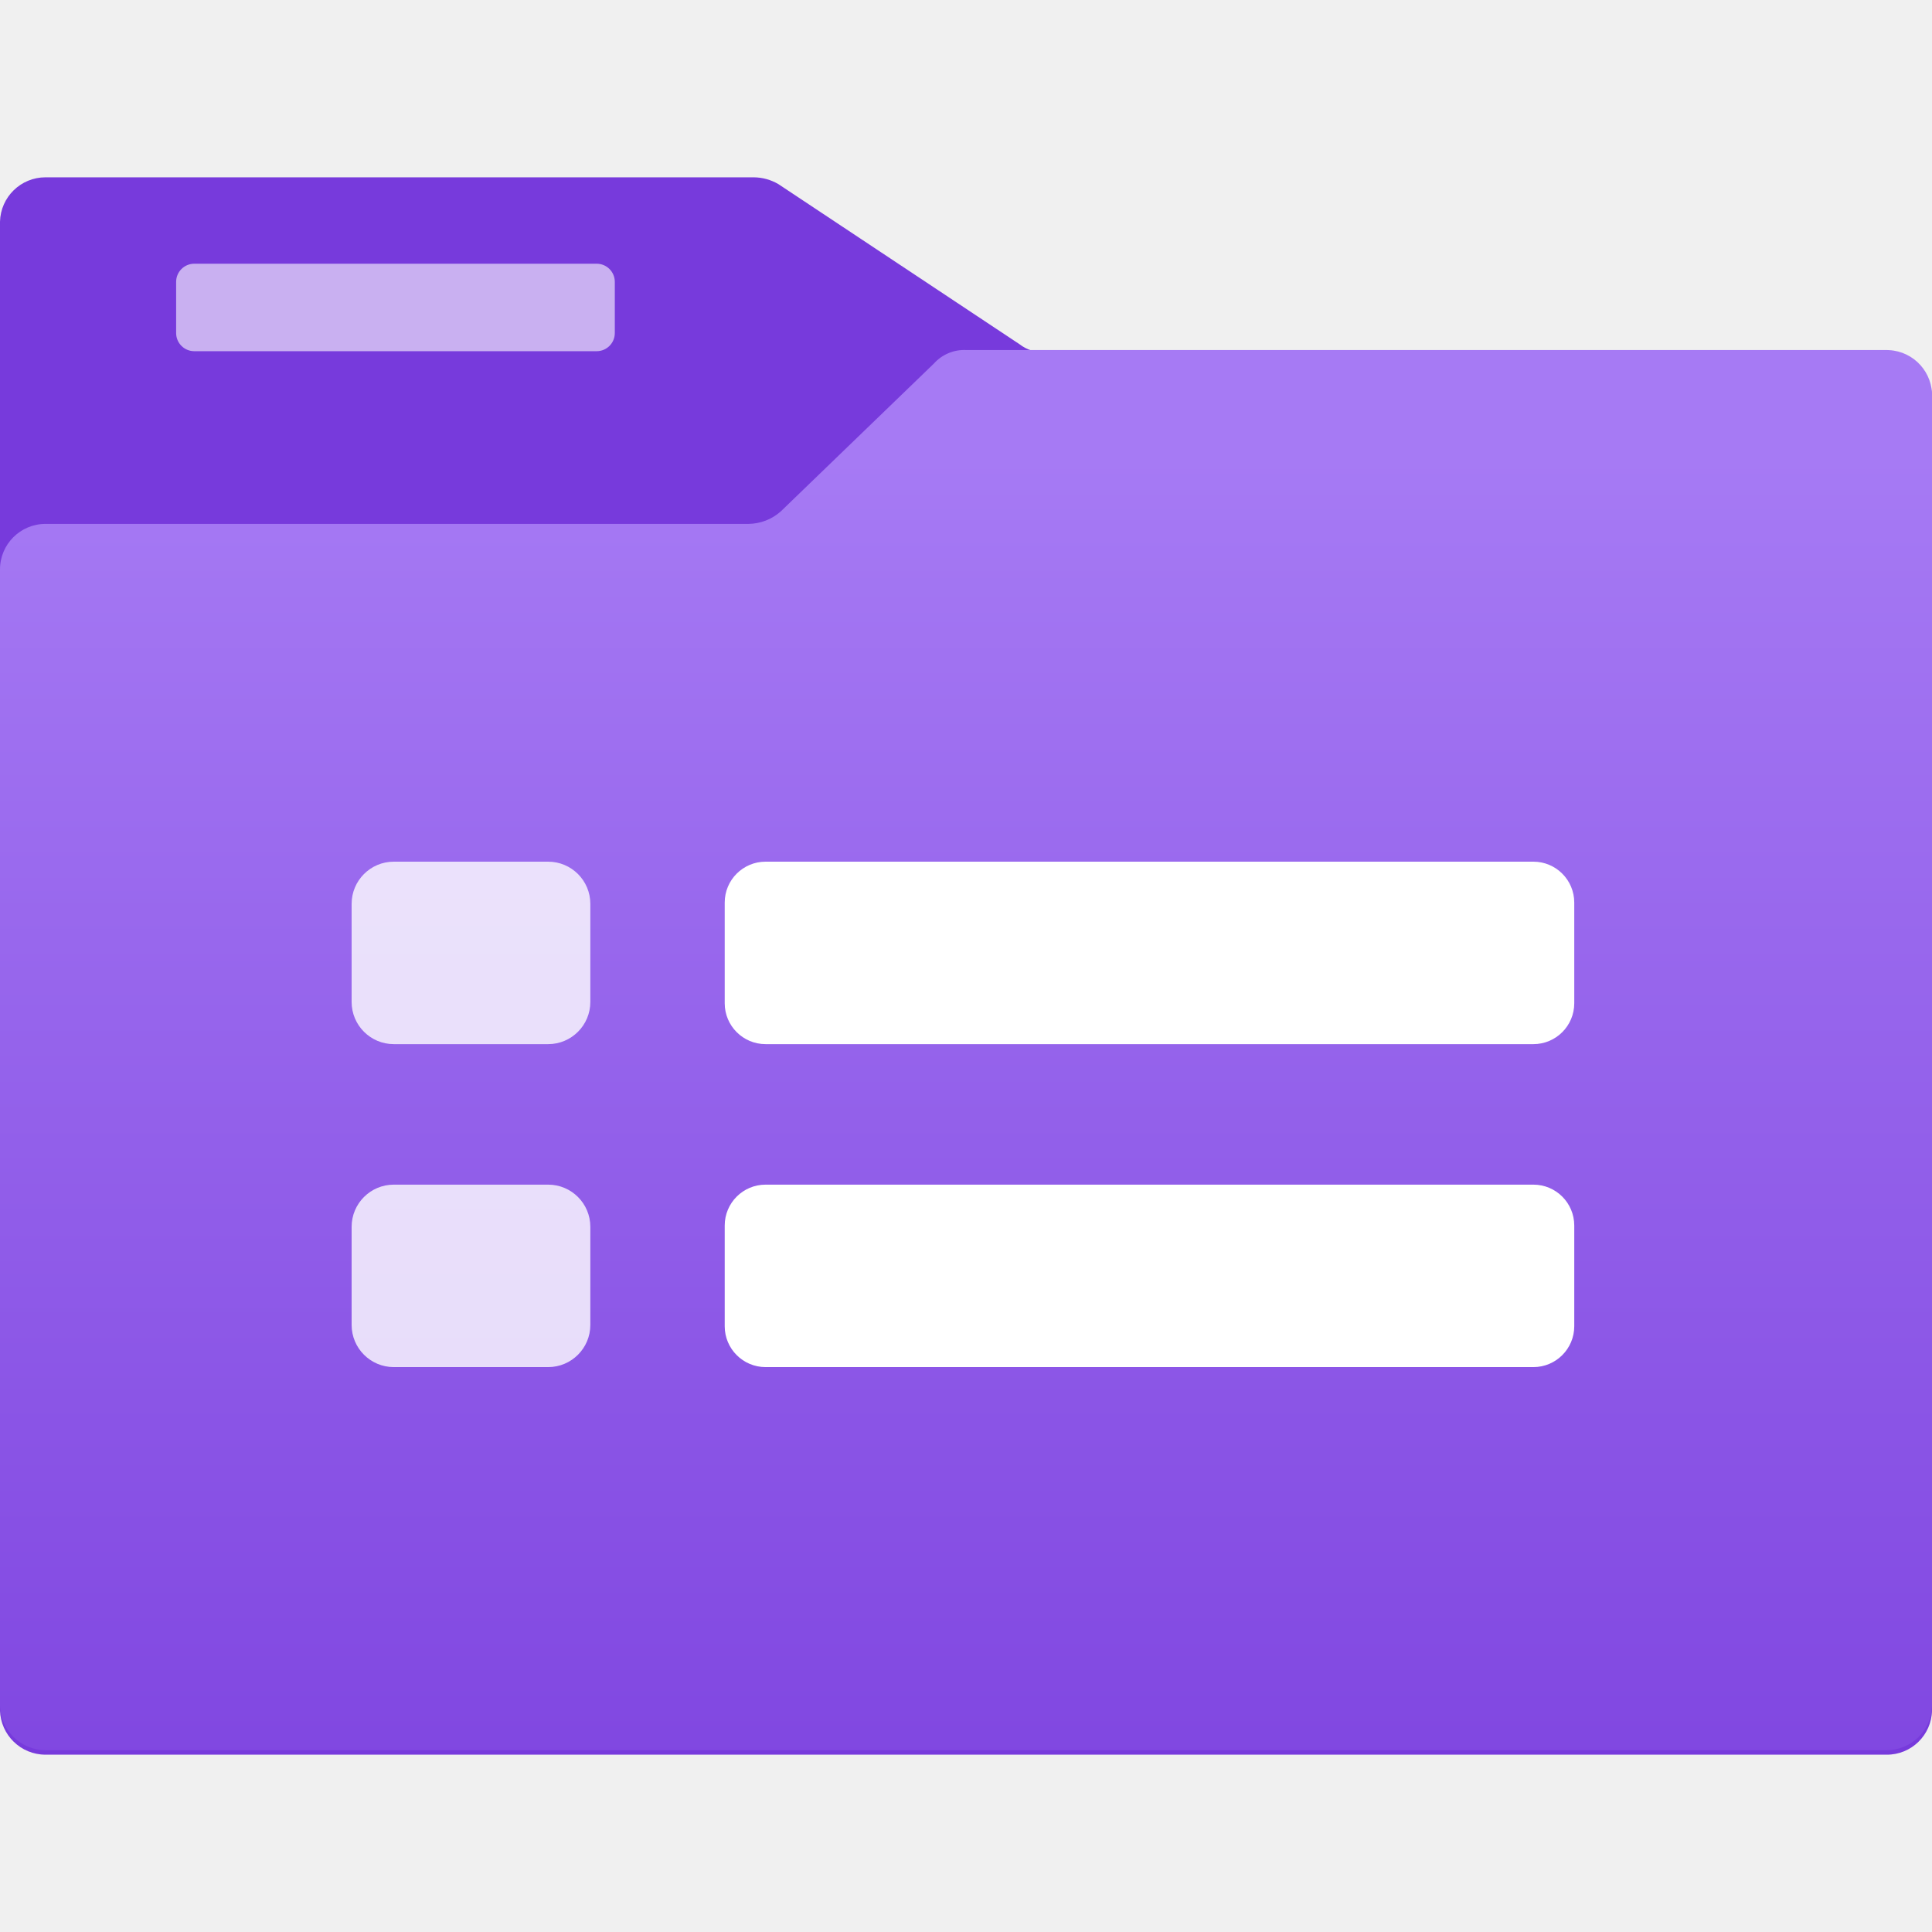
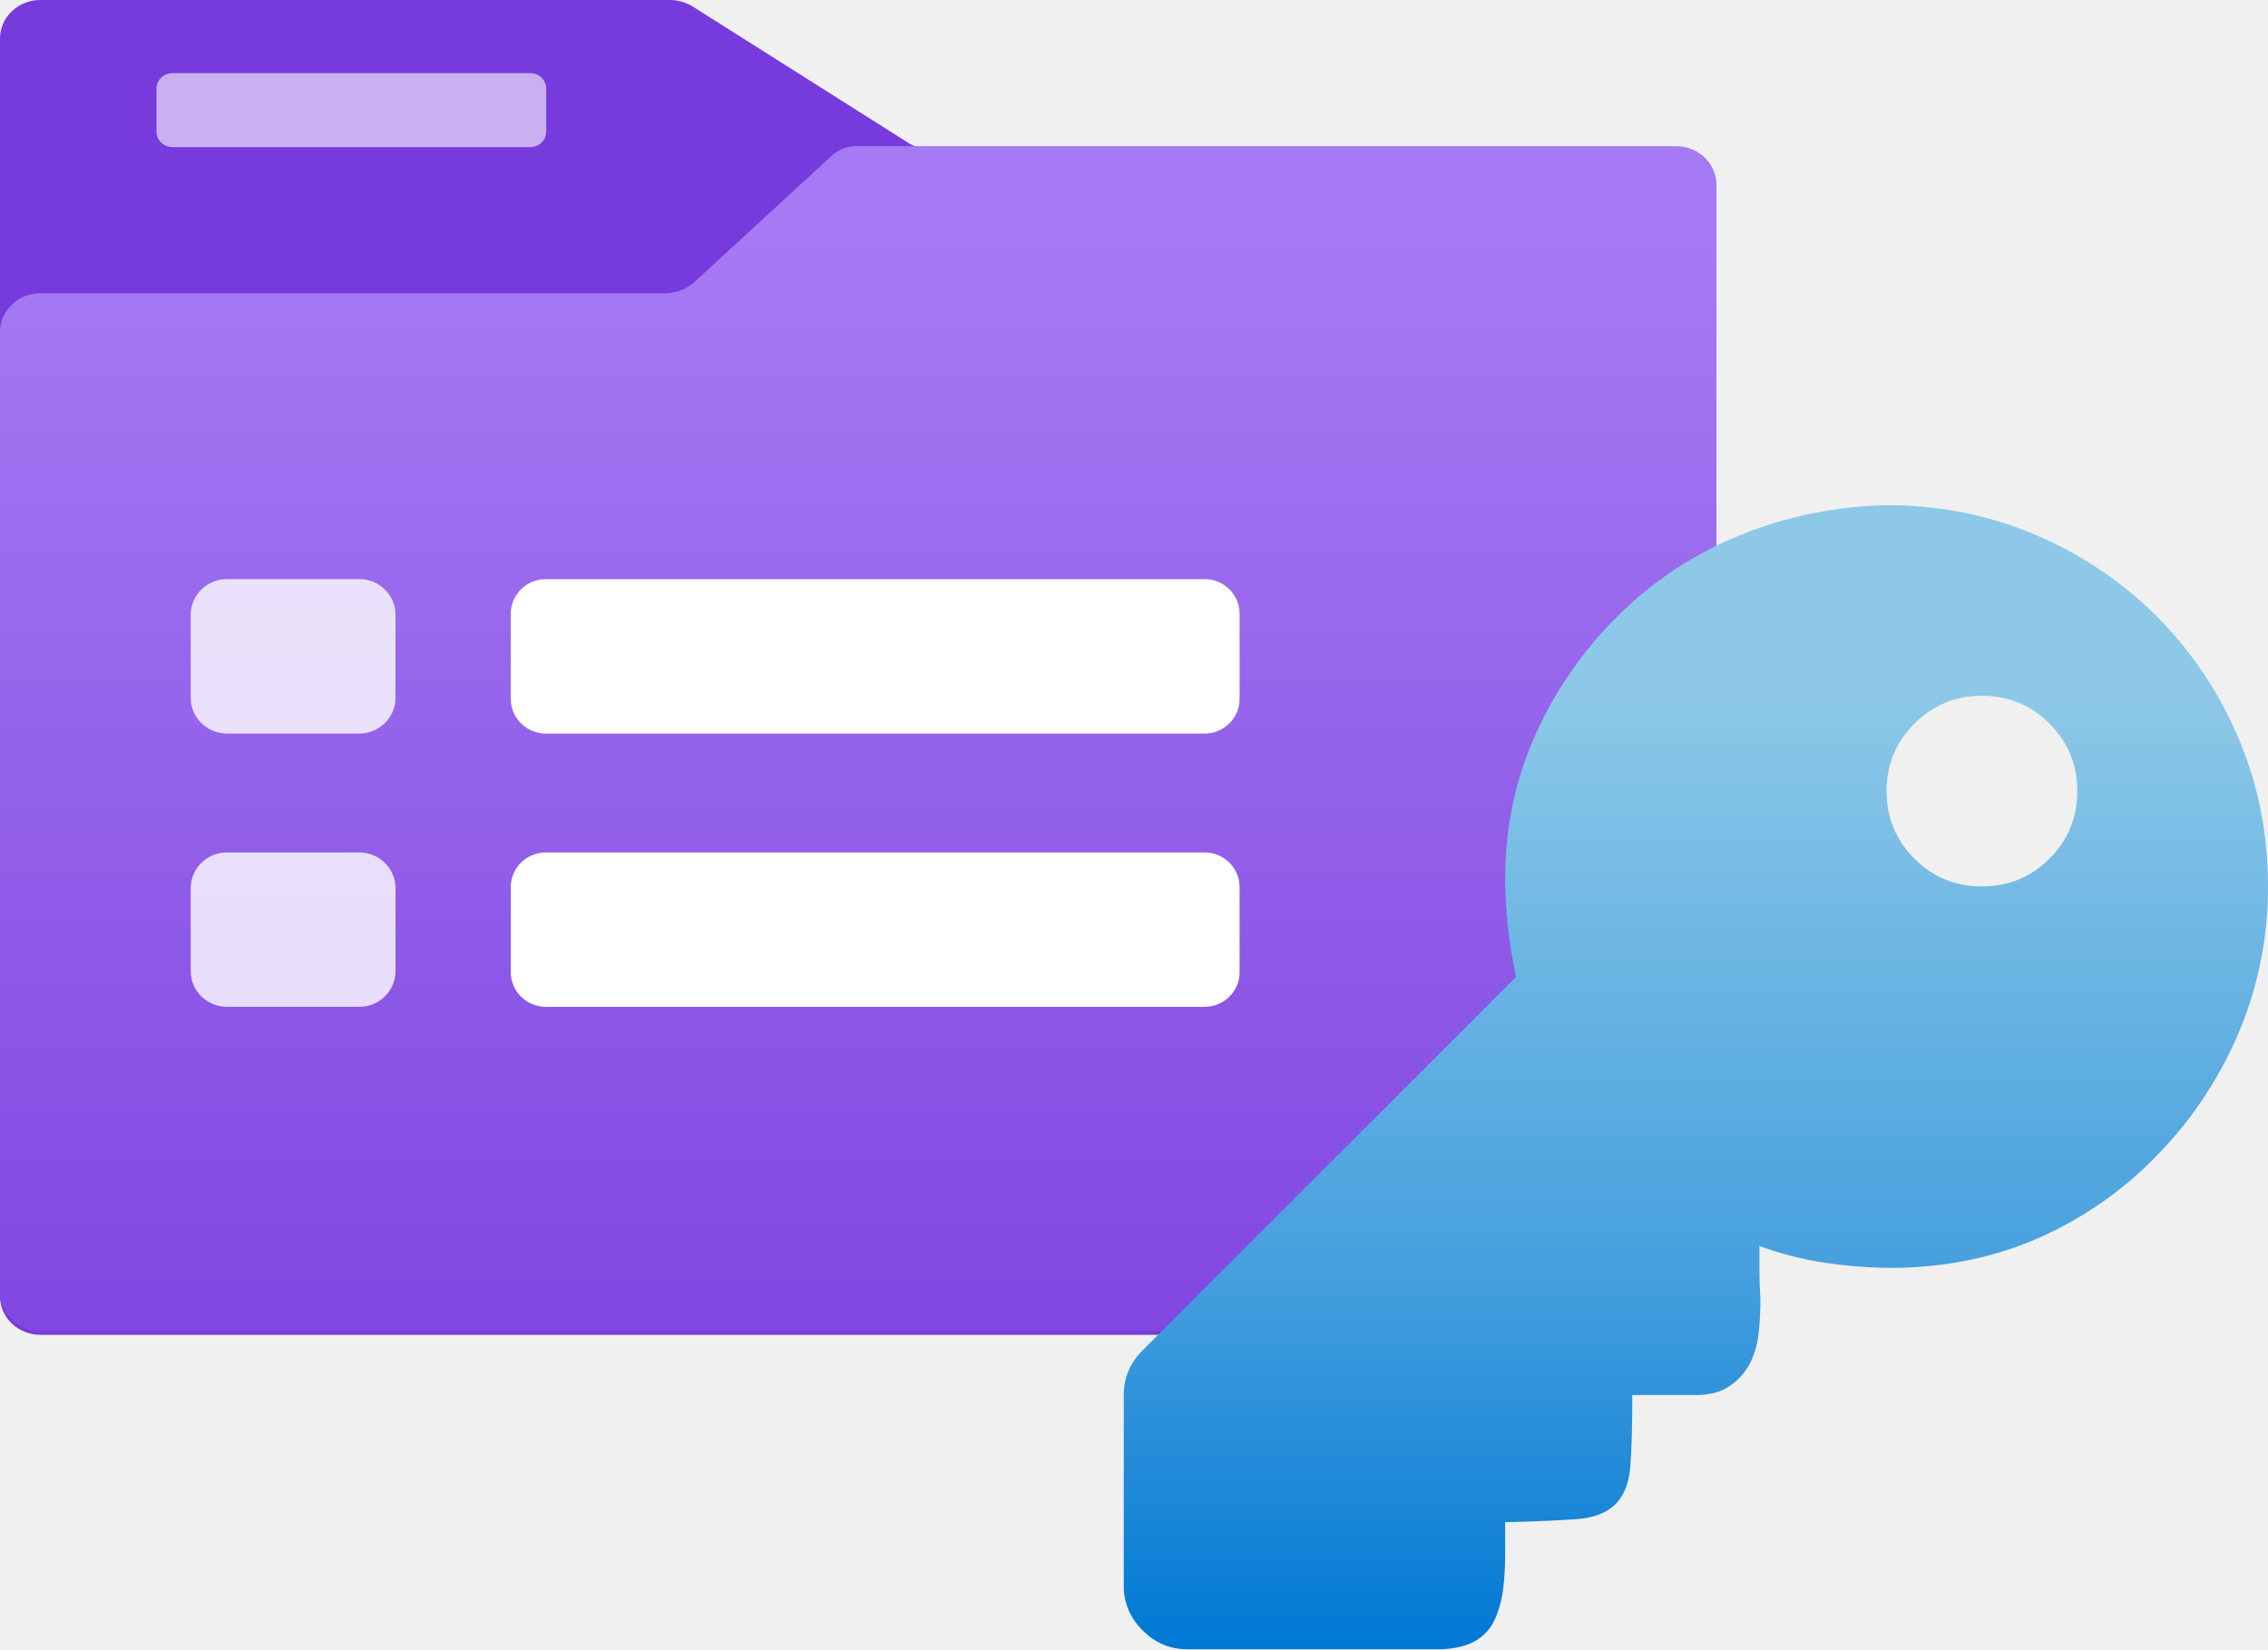
- <svg viewBox="0 0 18 18" class="msportalfx-svg-placeholder">
+ <svg fill="none" viewBox="0 0 88 64" class="msportalfx-svg-placeholder">
+   <path fill="#773ADC" d="M65.028 5.749H36a1.37 1.37 0 0 1-.85-.265L26.835.226A1.75 1.75 0 0 0 25.973 0H1.569C1.159 0 .767.152.474.424A1.46 1.46 0 0 0 0 1.456v48.886c.01.39.18.76.474 1.032a1.6 1.6 0 0 0 1.095.424h63.46c.409.002.803-.15 1.097-.422s.462-.644.471-1.034V7.24q0-.297-.12-.572a1.5 1.5 0 0 0-.34-.484 1.6 1.6 0 0 0-.509-.323 1.6 1.6 0 0 0-.6-.112" />
+   <path fill="#fff" d="M20.568 2.837H6.698c-.346 0-.626.267-.626.596v1.681c0 .33.28.596.625.596h13.87c.346 0 .626-.267.626-.596V3.433c0-.329-.28-.596-.625-.596" opacity=".6" />
+   <path fill="url(#p01QohRpi__a)" d="M65.028 5.671h-31.73a1.5 1.5 0 0 0-.607.106 1.4 1.4 0 0 0-.502.342l-5.276 4.853c-.306.26-.7.405-1.11.409H1.569a1.6 1.6 0 0 0-1.11.438c-.294.28-.459.66-.459 1.056v37.32c.012.388.182.758.475 1.03.292.272.685.424 1.094.425h63.46c.409 0 .802-.151 1.096-.423.293-.272.463-.643.472-1.033V7.24a1.45 1.45 0 0 0-.4-1.074 1.6 1.6 0 0 0-1.08-.491z" />
+   <path fill="#fff" d="M13.942 22.473H8.804c-.776 0-1.404.62-1.404 1.385v3.222c0 .765.628 1.385 1.404 1.385h5.137c.776 0 1.405-.62 1.405-1.385v-3.222c0-.765-.629-1.385-1.405-1.385" opacity=".8" />
+   <path fill="#fff" d="M46.737 22.473H21.18c-.752 0-1.361.601-1.361 1.343v3.306c0 .742.61 1.343 1.361 1.343h25.557c.751 0 1.36-.601 1.36-1.343v-3.306c0-.742-.609-1.343-1.36-1.343" />
+   <path fill="#fff" d="M13.942 33.079H8.804c-.776 0-1.404.62-1.404 1.385v3.221c0 .765.628 1.385 1.404 1.385h5.137c.776 0 1.405-.62 1.405-1.385v-3.221c0-.765-.629-1.385-1.405-1.385" opacity=".8" />
+   <path fill="#fff" d="M46.737 33.079H21.18c-.752 0-1.361.6-1.361 1.343v3.306c0 .741.61 1.342 1.361 1.342h25.557c.751 0 1.36-.6 1.36-1.342v-3.306c0-.742-.609-1.343-1.36-1.343" />
+   <path fill="url(#p01QohRpi__b)" d="M44.334 63.268q.732.732 1.734.732h9.867q.847-.038 1.348-.347t.733-.848.308-1.156.077-1.272v-1.31a54 54 0 0 0 2.775-.116q1.003-.077 1.503-.578.501-.501.578-1.464.078-.965.077-2.775h2.467q.81 0 1.31-.347.501-.347.771-.848.27-.502.347-1.156.077-.655.077-1.35a17 17 0 0 1-.038-1.117v-.963a13 13 0 0 0 2.582.655q1.31.193 2.659.193 3.084-.039 5.665-1.195a14.6 14.6 0 0 0 4.586-3.237 15.4 15.4 0 0 0 3.122-4.741A14.4 14.4 0 0 0 88 34.401q0-3.083-1.156-5.78a14.9 14.9 0 0 0-3.16-4.703 14.8 14.8 0 0 0-4.702-3.16q-2.699-1.155-5.781-1.156-3.007.076-5.665 1.156a14.4 14.4 0 0 0-4.703 3.083 15.3 15.3 0 0 0-3.237 4.625q-1.195 2.62-1.195 5.627 0 1.811.424 3.815L44.334 52.4q-.732.733-.732 1.735v7.4q0 1.001.732 1.734M79.521 28.08q1.08 1.08 1.08 2.62 0 1.542-1.08 2.62-1.08 1.08-2.62 1.08-1.542 0-2.621-1.08-1.08-1.078-1.08-2.62 0-1.54 1.08-2.62T76.9 27q1.542 0 2.621 1.08" />
  <defs>
-     <linearGradient id="paIRZBrlP__a" x1="9" x2="9" y1="787.27" y2="772.032" gradientTransform="matrix(1 0 0 -1 0 791.516)" gradientUnits="userSpaceOnUse">
-       <stop offset="0" stop-color="#a67af4" />
-       <stop offset="1" stop-color="#773adc" />
+     <linearGradient id="p01QohRpi__a" x1="33.299" x2="33.299" y1="9.143" y2="62.851" gradientUnits="userSpaceOnUse">
+       <stop stop-color="#A67AF4" />
+       <stop offset="1" stop-color="#773ADC" />
+     </linearGradient>
+     <linearGradient id="p01QohRpi__b" x1="65.801" x2="65.801" y1="19.602" y2="64" gradientUnits="userSpaceOnUse">
+       <stop offset=".163" stop-color="#8DC8E8" />
+       <stop offset=".668" stop-color="#46A0DE" />
+       <stop offset="1" stop-color="#0078D4" />
    </linearGradient>
  </defs>
-   <path fill="#773adc" d="M17.576 3.283H9.73a.36.36 0 0 1-.23-.075L7.253 1.716a.46.46 0 0 0-.233-.064H.424A.424.424 0 0 0 0 2.065v13.87a.424.424 0 0 0 .424.413h17.152a.42.42 0 0 0 .424-.413V3.706a.423.423 0 0 0-.424-.423" />
-   <rect width="4.087" height=".815" x="1.641" y="2.457" fill="#fff" opacity=".6" rx=".169" />
-   <path fill="url(#paIRZBrlP__a)" d="M17.576 3.261H9a.38.38 0 0 0-.3.127L7.274 4.765a.46.46 0 0 1-.3.116H.424A.424.424 0 0 0 0 5.305v10.588a.425.425 0 0 0 .424.413h17.152a.423.423 0 0 0 .424-.413V3.706a.423.423 0 0 0-.4-.444Z" />
-   <rect width="2.224" height="1.7" x="3.276" y="8.028" fill="#fff" opacity=".8" rx=".393" />
-   <rect width="7.915" height="1.7" x="6.752" y="8.028" fill="#fff" rx=".381" />
-   <rect width="2.224" height="1.7" x="3.276" y="11.037" fill="#fff" opacity=".8" rx=".393" />
-   <rect width="7.915" height="1.7" x="6.752" y="11.037" fill="#fff" rx=".381" />
  <style>.msportalfx-svg-c01{fill:#fff}.msportalfx-svg-c02{fill:#e5e5e5}.msportalfx-svg-c03{fill:#a0a1a2}.msportalfx-svg-c04{fill:#7a7a7a}.msportalfx-svg-c05{fill:#3e3e3e}.msportalfx-svg-c06{fill:#1e1e1e}.msportalfx-svg-c07{fill:#0f0f0f}.msportalfx-svg-c08{fill:#ba141a}.msportalfx-svg-c09{fill:#dd5900}.msportalfx-svg-c10{fill:#ff8c00}.msportalfx-svg-c11{fill:#fcd116}.msportalfx-svg-c12{fill:#fee087}.msportalfx-svg-c13{fill:#b8d432}.msportalfx-svg-c14,.msportalfx-svg-c32{fill:#57a300}.msportalfx-svg-c15{fill:#59b4d9}.msportalfx-svg-c16{fill:#3999c6}.msportalfx-svg-c17{fill:#804998}.msportalfx-svg-c18{fill:#ec008c}.msportalfx-svg-c19{fill:#0072c6}.msportalfx-svg-c20{fill:#68217a}.msportalfx-svg-c21{fill:#00188f}.msportalfx-svg-c22{fill:#e81123}.fxs-mode-light .msportalfx-svg-c22{fill:#a4262c}.msportalfx-svg-c23{fill:#cae3f3}.msportalfx-svg-c24{fill:#59aed3}.msportalfx-svg-c25{fill:#4c3b12}.msportalfx-svg-c26{fill:#be9555}.msportalfx-svg-c27{fill:#4f4d52}.msportalfx-svg-c28{fill:#ef6f59}.msportalfx-svg-c29{fill:#f7cb64}.msportalfx-svg-c30{fill:#fdd8db}.msportalfx-svg-c31{fill:#f6ffec}.msportalfx-svg-c33{fill:#8a2da5}.msportalfx-svg-c34{fill:#e00b1c}.msportalfx-svg-c35{fill:#015cda}.msportalfx-svg-c36{fill:#5db300}.msportalfx-svg-c97{fill:#ffb900}.msportalfx-svg-c98{fill:#00a4ef}.msportalfx-svg-c99{fill:#f25022}.msportalfx-inverted-theme .msportalfx-svg-c05,.fxs-theme-dark .msportalfx-svg-c05{fill:#777}.msportalfx-inverted-theme .msportalfx-svg-c07,.fxs-theme-dark .msportalfx-svg-c07{fill:#f2f2f2}.msportalfx-svg-palette-white{fill:#fff}.msportalfx-svg-palette-blue{fill:#015cda}.msportalfx-svg-palette-black{fill:#1e1e1e}.msportalfx-svg-palette-green{fill:#57a300}.msportalfx-svg-palette-gray{fill:#a0a1a2}.msportalfx-svg-palette-inherit{fill:inherit}.msportalfx-svg-badge{position:absolute;left:0;bottom:0;min-height:10px;min-width:10px}.fxc-menu-icon&gt;.msportalfx-svg-badge{left:-2px;bottom:-2px;min-height:8px;min-width:8px}.msportalfx-svg-disabled{filter:grayscale(100%)}.msportalfx-svg-loading-square{animation:ProgressFlagAnimation 1.45s infinite ease-in-out;transform-origin:50%}.msportalfx-svg-loading-square:nth-child(1){animation-delay:0s}.msportalfx-svg-loading-square:nth-child(2){animation-delay:.2s}.msportalfx-svg-loading-square:nth-child(3){animation-delay:.4s}@keyframes ProgressFlagAnimation{0%{transform:scale(1);opacity:.3}36.1%{transform:scale(1.06);opacity:1}50%{transform:scale(1.06);opacity:1}86.1%{transform:scale(1);opacity:.3}}.msportalfx-svg-flip-horizontal&gt;svg,svg.msportalfx-svg-flip-horizontal{transform:scaleX(-1)}.msportalfx-svg-fabric-rotate360{animation:ImageRotation 1.3s cubic-bezier(.53,.21,.29,.67) infinite}@keyframes ImageRotation{0%{transform:rotate(-45deg)}100%{transform:rotate(315deg)}}.fxs-svg-number .msportalfx-font-bold{font-size:10px;fill:#0065ad}.fxs-svg-number .fxs-svg-circle{stroke-width:0%;fill:#0078d4}.fxs-svg-number .fxs-svg-text{fill:#fff;font-size:10px}.fxs-svg-number.msportalfx-svg-disabled{filter:grayscale(0%)}.fxs-svg-number.msportalfx-svg-disabled .fxs-svg-circle{fill:#fff;stroke-width:1px;stroke:#949494}.fxs-svg-number.msportalfx-svg-disabled .fxs-svg-text{fill:#949494}.fxs-theme-dark .fxs-svg-number .fxs-svg-text{fill:#0f0f0f}.fxs-theme-dark .fxs-svg-number .fxs-svg-circle{stroke-width:0%;fill:#0078d4}.fxs-theme-dark .fxs-svg-number.msportalfx-svg-disabled .fxs-svg-circle{fill:#0f0f0f;stroke-width:1px;stroke:#949494}.fxs-theme-dark .fxs-svg-number.msportalfx-svg-disabled .fxs-svg-text{fill:#949494}</style>
</svg>
